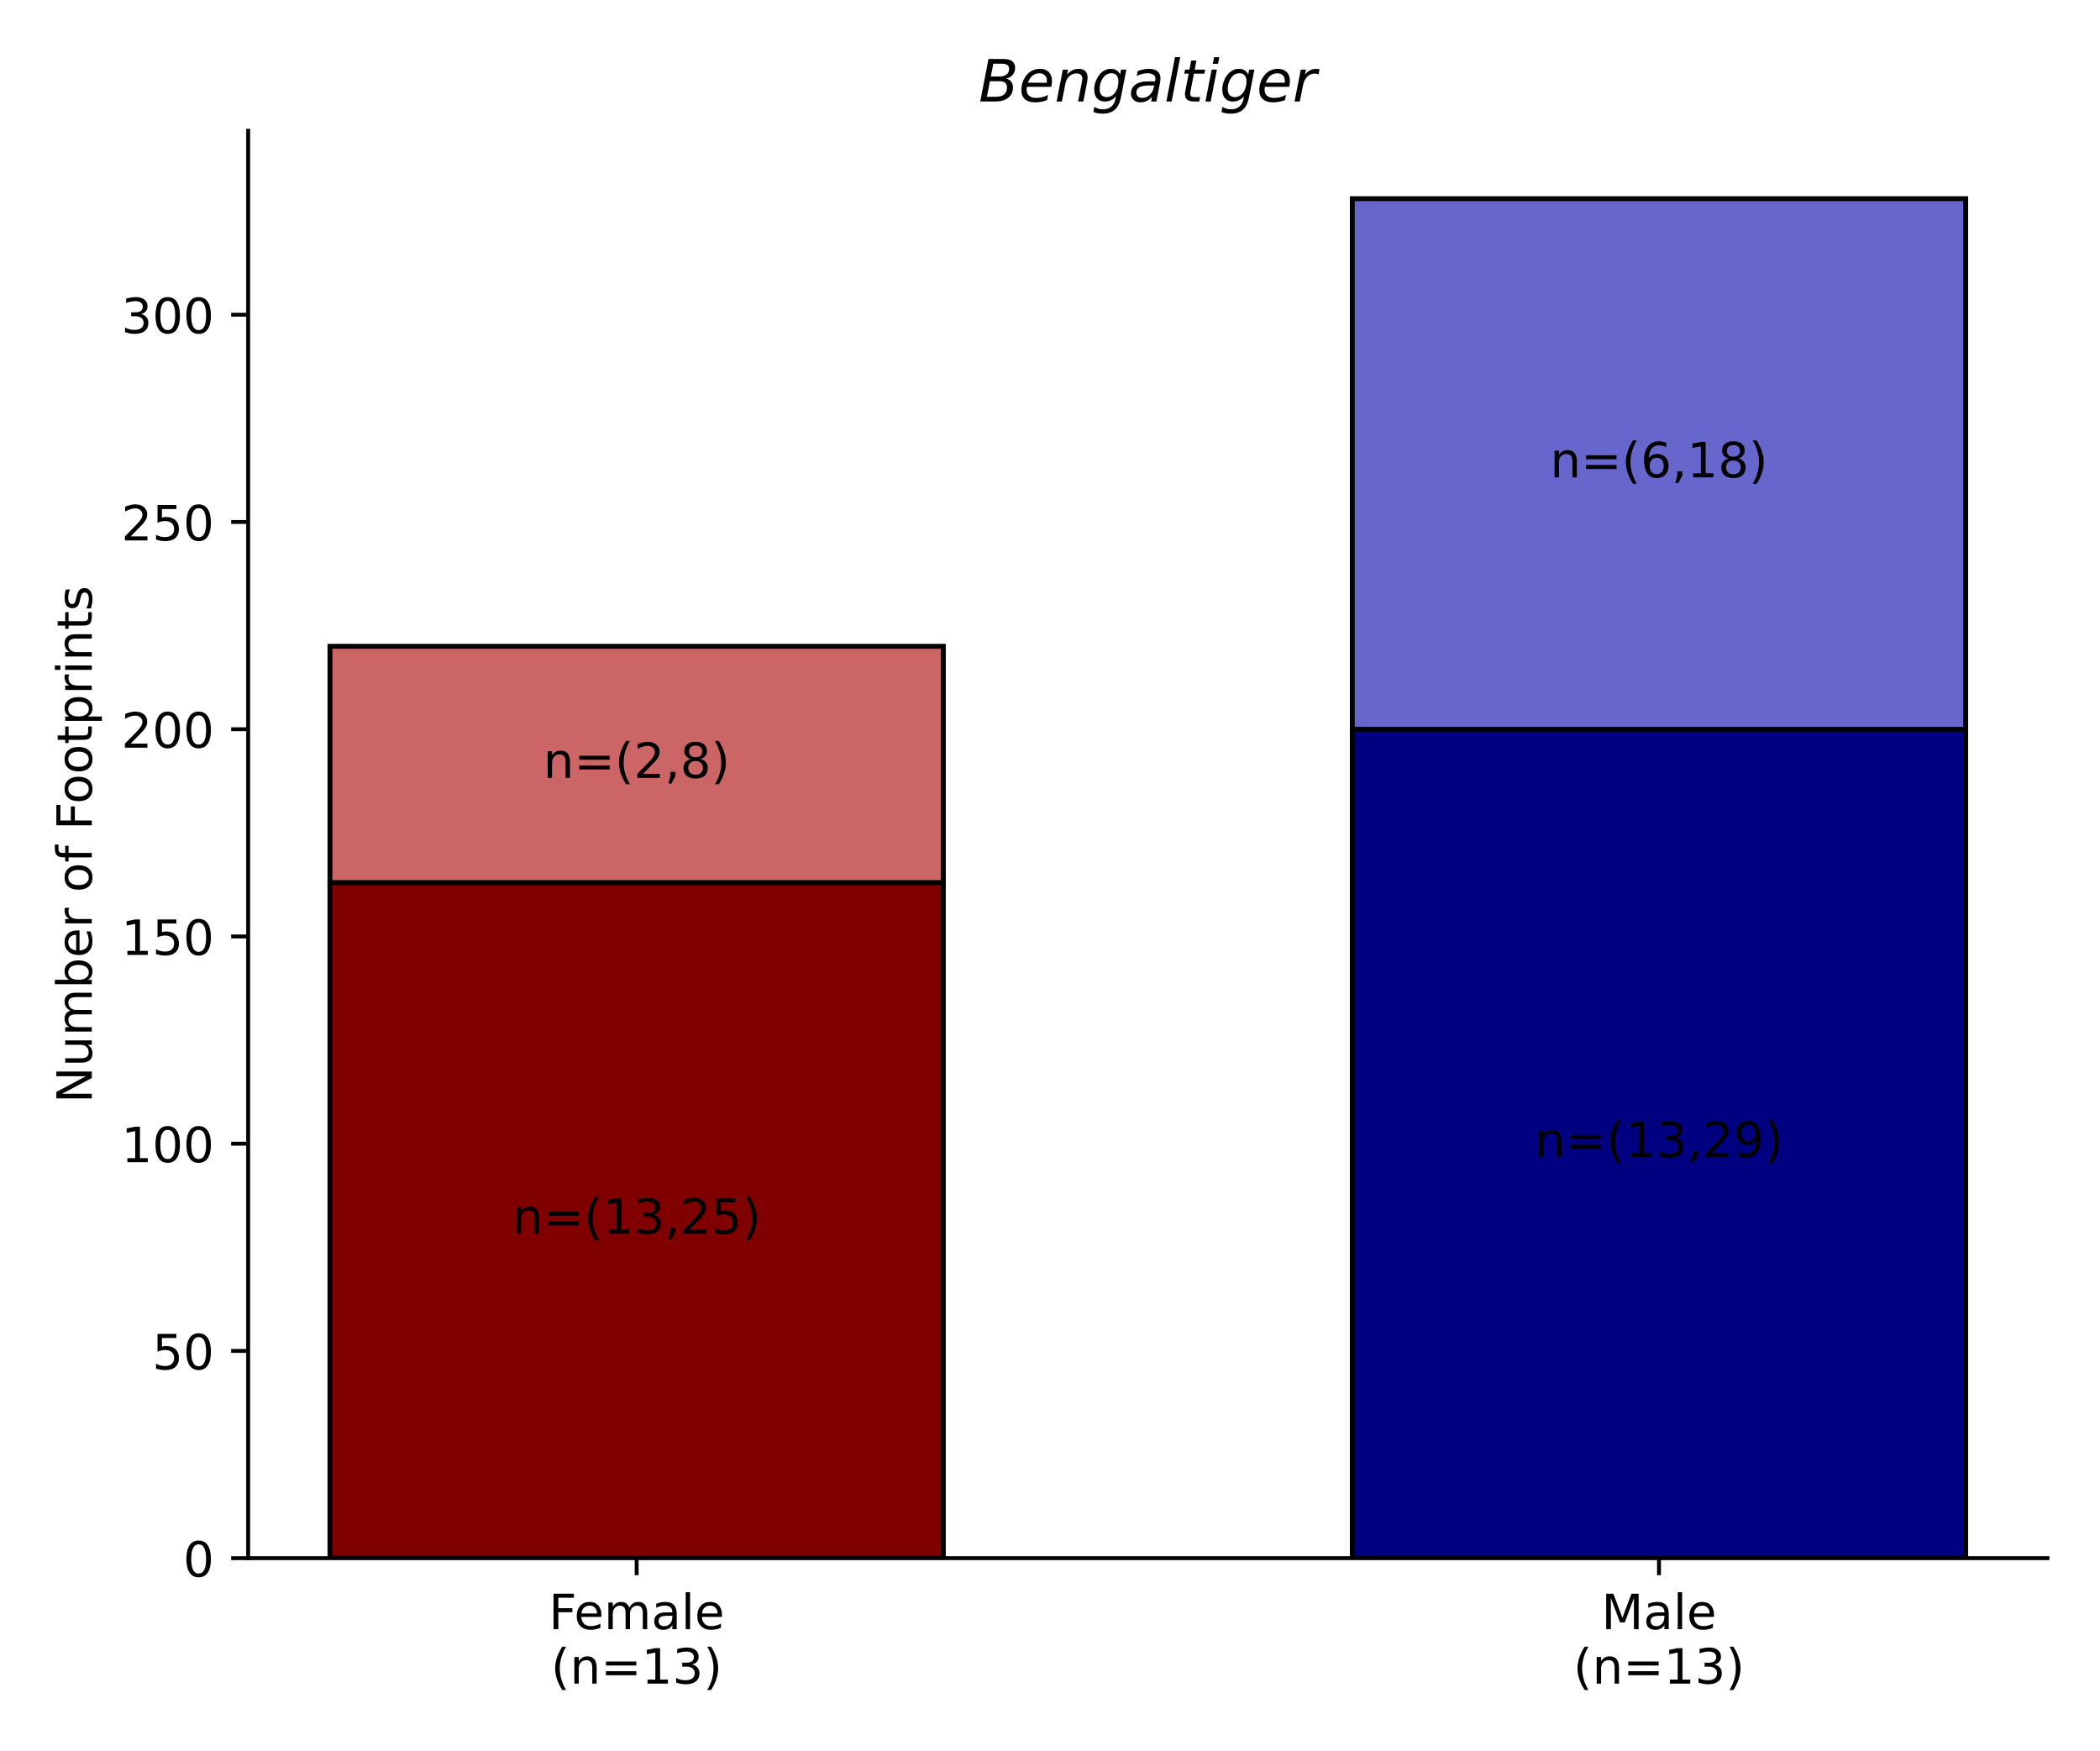
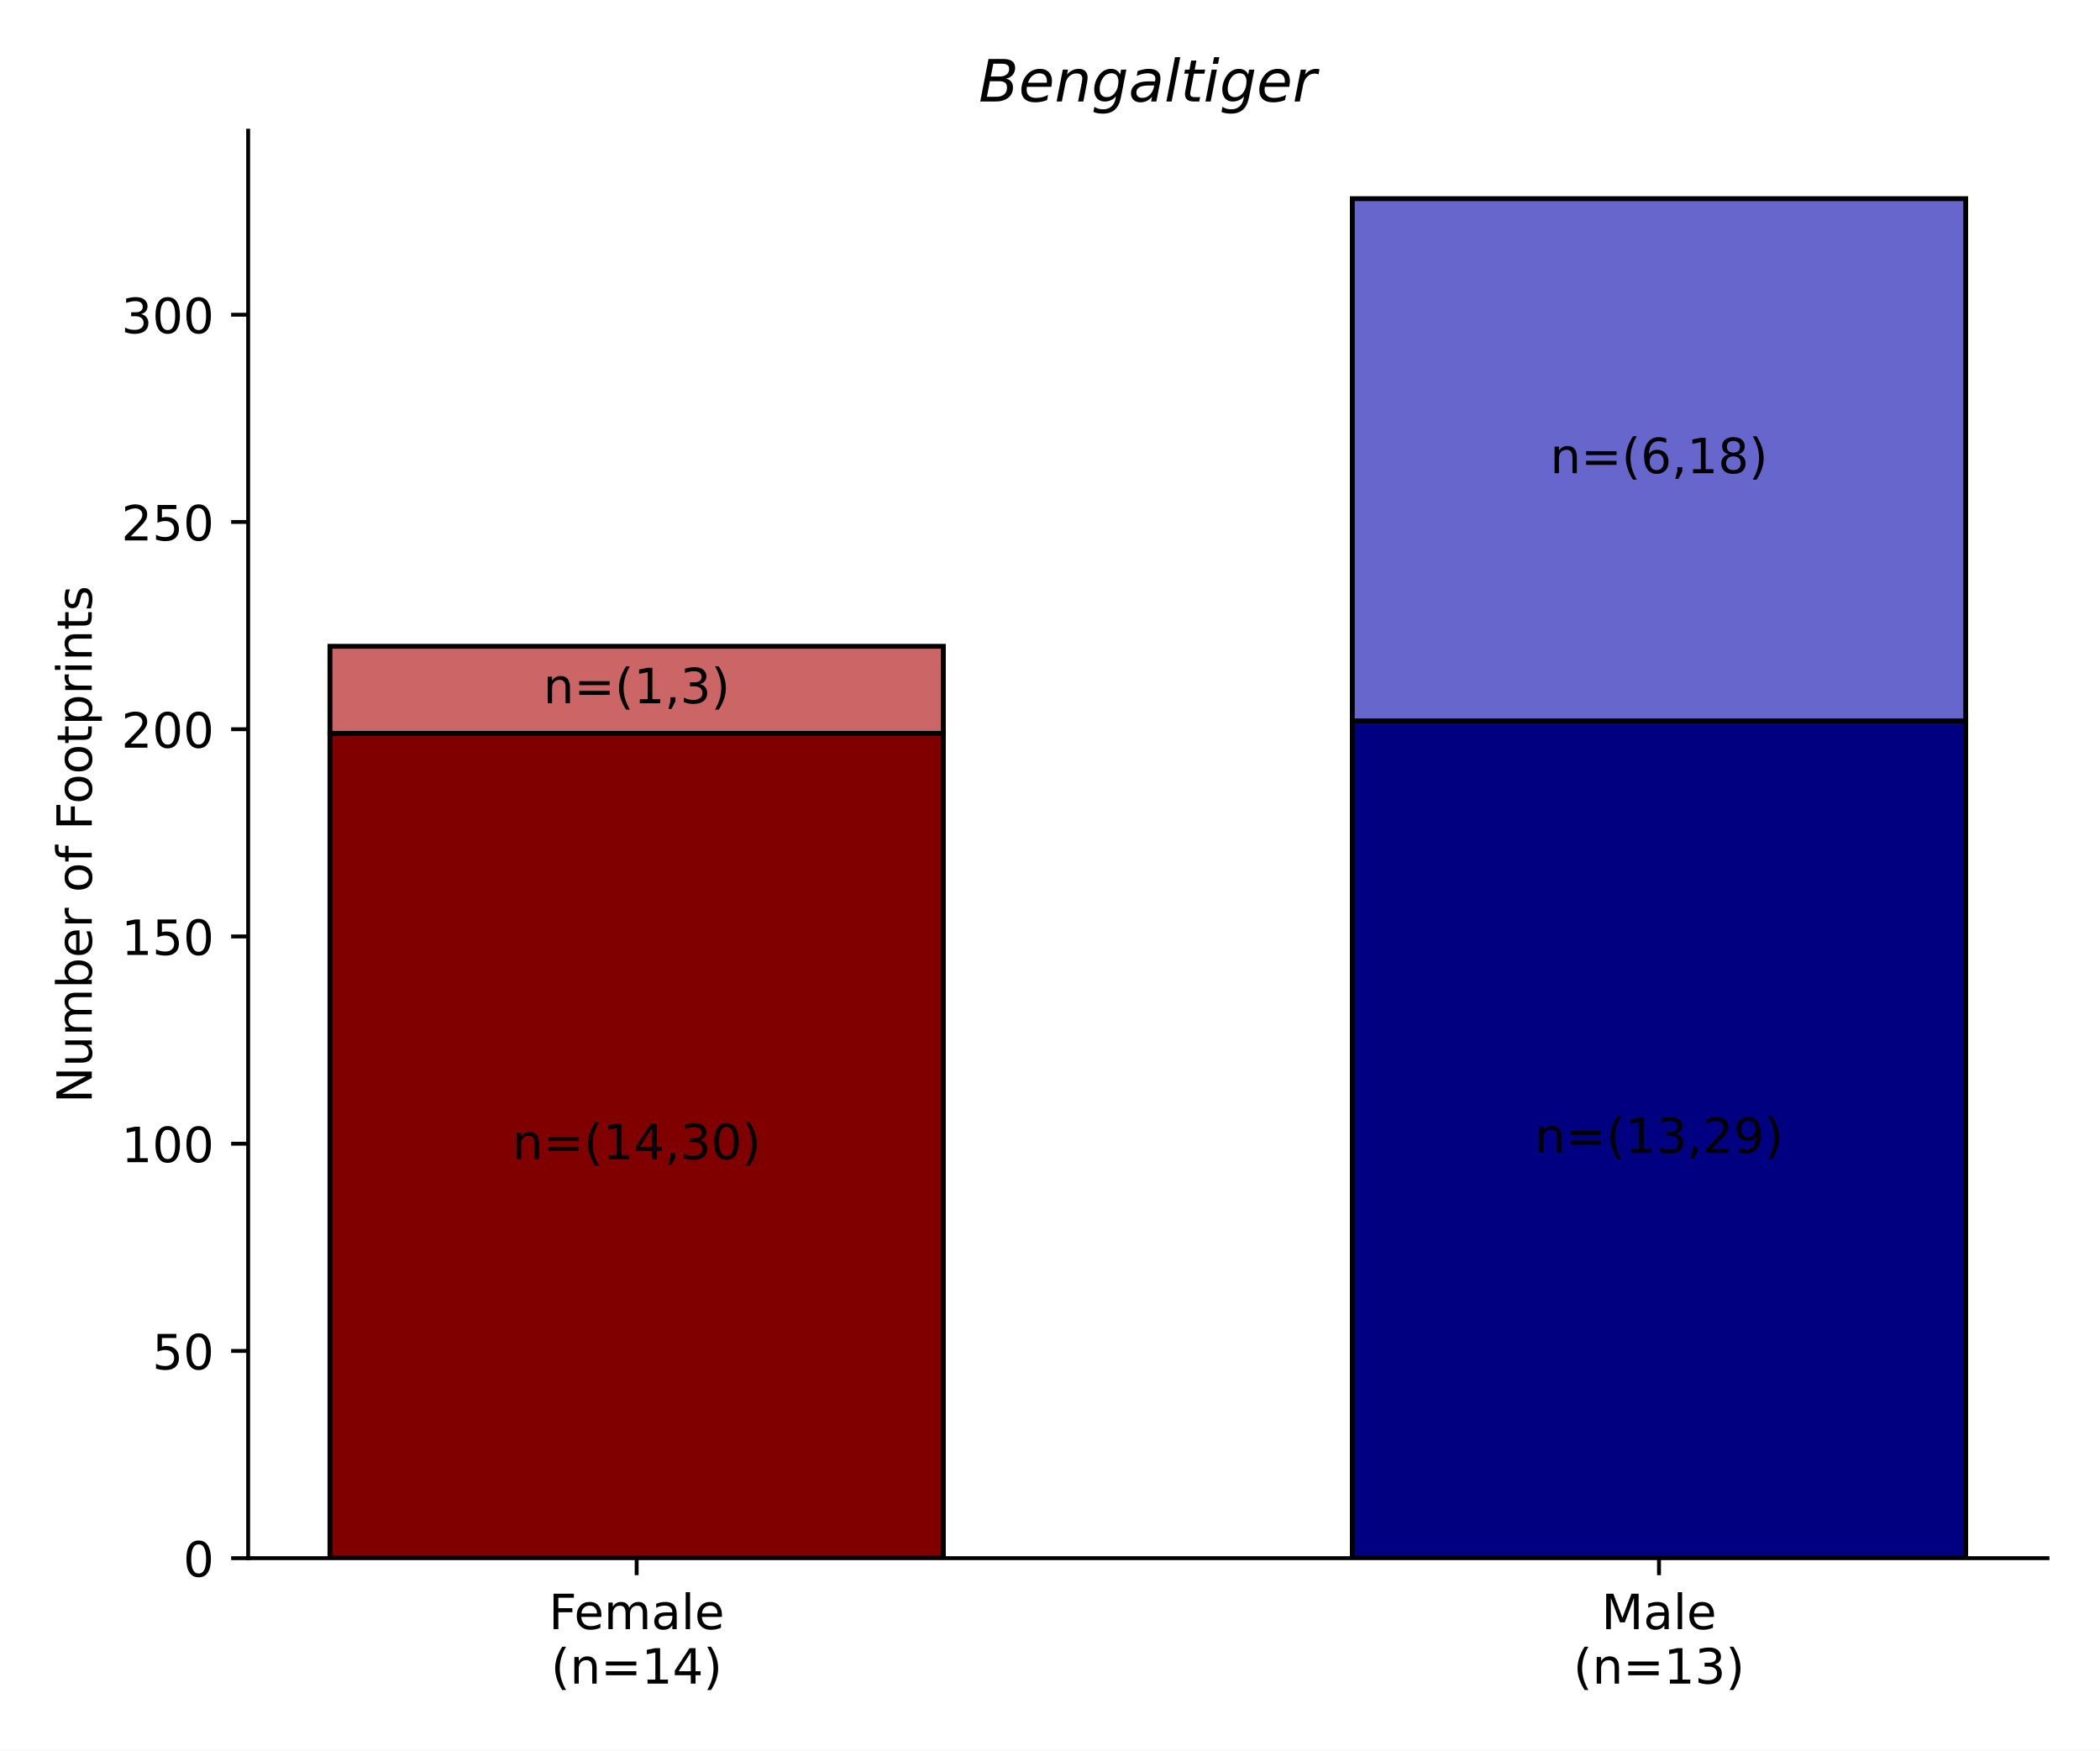
<svg xmlns="http://www.w3.org/2000/svg" xmlns:xlink="http://www.w3.org/1999/xlink" width="432pt" height="360pt" viewBox="0 0 432 360" version="1.1">
  <defs>
    <style type="text/css">*{stroke-linejoin: round; stroke-linecap: butt}</style>
  </defs>
  <g id="figure_1">
    <g id="patch_1">
      <path d="M 0 360  L 432 360  L 432 0  L 0 0  z " style="fill: #ffffff" />
    </g>
    <g id="axes_1">
      <g id="patch_2">
        <path d="M 51.05 320.456  L 421.2 320.456  L 421.2 26.88  L 51.05 26.88  z " style="fill: #ffffff" />
      </g>
      <g id="patch_3">
-         <path d="M 67.875 320.456  L 194.062 320.456  L 194.062 181.51  L 67.875 181.51  z " clip-path="url(#p2489314a95)" style="fill: #800000; stroke: #000000; stroke-linejoin: miter" />
+         <path d="M 67.875 320.456  L 194.062 320.456  L 194.062 150.823  L 67.875 150.823  z " clip-path="url(#p0cb3ce9531)" style="fill: #800000; stroke: #000000; stroke-linejoin: miter" />
      </g>
      <g id="patch_4">
-         <path d="M 278.188 320.456  L 404.375 320.456  L 404.375 149.971  L 278.188 149.971  z " clip-path="url(#p2489314a95)" style="fill: #000080; stroke: #000000; stroke-linejoin: miter" />
+         <path d="M 278.188 320.456  L 404.375 320.456  L 404.375 148.266  L 278.188 148.266  z " clip-path="url(#p0cb3ce9531)" style="fill: #000080; stroke: #000000; stroke-linejoin: miter" />
      </g>
      <g id="patch_5">
-         <path d="M 67.875 181.51  L 194.062 181.51  L 194.062 132.922  L 67.875 132.922  z " clip-path="url(#p2489314a95)" style="fill: #cc6666; stroke: #000000; stroke-linejoin: miter" />
+         <path d="M 67.875 150.823  L 194.062 150.823  L 194.062 132.922  L 67.875 132.922  z " clip-path="url(#p0cb3ce9531)" style="fill: #cc6666; stroke: #000000; stroke-linejoin: miter" />
      </g>
      <g id="patch_6">
-         <path d="M 278.188 149.971  L 404.375 149.971  L 404.375 40.86  L 278.188 40.86  z " clip-path="url(#p2489314a95)" style="fill: #6666cc; stroke: #000000; stroke-linejoin: miter" />
+         <path d="M 278.188 148.266  L 404.375 148.266  L 404.375 40.86  L 278.188 40.86  z " clip-path="url(#p0cb3ce9531)" style="fill: #6666cc; stroke: #000000; stroke-linejoin: miter" />
      </g>
      <g id="matplotlib.axis_1">
        <g id="xtick_1">
          <g id="line2d_1">
            <defs>
-               <path id="m67e8418f8d" d="M 0 0  L 0 3.5  " style="stroke: #000000; stroke-width: 0.8" />
+               <path id="m030f7f0ea7" d="M 0 0  L 0 3.5  " style="stroke: #000000; stroke-width: 0.8" />
            </defs>
            <g>
-               <use xlink:href="#m67e8418f8d" x="130.969" y="320.456" style="stroke: #000000; stroke-width: 0.8" />
+               <use xlink:href="#m030f7f0ea7" x="130.969" y="320.456" style="stroke: #000000; stroke-width: 0.8" />
            </g>
          </g>
          <g id="text_1">
            <g transform="translate(112.8914 335.0544) scale(0.1 -0.1)">
              <defs>
                <path id="DejaVuSans-46" d="M 628 4666  L 3309 4666  L 3309 4134  L 1259 4134  L 1259 2759  L 3109 2759  L 3109 2228  L 1259 2228  L 1259 0  L 628 0  L 628 4666  z " transform="scale(0.015625)" />
                <path id="DejaVuSans-65" d="M 3597 1894  L 3597 1613  L 953 1613  Q 991 1019 1311 708  Q 1631 397 2203 397  Q 2534 397 2845 478  Q 3156 559 3463 722  L 3463 178  Q 3153 47 2828 -22  Q 2503 -91 2169 -91  Q 1331 -91 842 396  Q 353 884 353 1716  Q 353 2575 817 3079  Q 1281 3584 2069 3584  Q 2775 3584 3186 3129  Q 3597 2675 3597 1894  z M 3022 2063  Q 3016 2534 2758 2815  Q 2500 3097 2075 3097  Q 1594 3097 1305 2825  Q 1016 2553 972 2059  L 3022 2063  z " transform="scale(0.015625)" />
                <path id="DejaVuSans-6d" d="M 3328 2828  Q 3544 3216 3844 3400  Q 4144 3584 4550 3584  Q 5097 3584 5394 3201  Q 5691 2819 5691 2113  L 5691 0  L 5113 0  L 5113 2094  Q 5113 2597 4934 2840  Q 4756 3084 4391 3084  Q 3944 3084 3684 2787  Q 3425 2491 3425 1978  L 3425 0  L 2847 0  L 2847 2094  Q 2847 2600 2669 2842  Q 2491 3084 2119 3084  Q 1678 3084 1418 2786  Q 1159 2488 1159 1978  L 1159 0  L 581 0  L 581 3500  L 1159 3500  L 1159 2956  Q 1356 3278 1631 3431  Q 1906 3584 2284 3584  Q 2666 3584 2933 3390  Q 3200 3197 3328 2828  z " transform="scale(0.015625)" />
                <path id="DejaVuSans-61" d="M 2194 1759  Q 1497 1759 1228 1600  Q 959 1441 959 1056  Q 959 750 1161 570  Q 1363 391 1709 391  Q 2188 391 2477 730  Q 2766 1069 2766 1631  L 2766 1759  L 2194 1759  z M 3341 1997  L 3341 0  L 2766 0  L 2766 531  Q 2569 213 2275 61  Q 1981 -91 1556 -91  Q 1019 -91 701 211  Q 384 513 384 1019  Q 384 1609 779 1909  Q 1175 2209 1959 2209  L 2766 2209  L 2766 2266  Q 2766 2663 2505 2880  Q 2244 3097 1772 3097  Q 1472 3097 1187 3025  Q 903 2953 641 2809  L 641 3341  Q 956 3463 1253 3523  Q 1550 3584 1831 3584  Q 2591 3584 2966 3190  Q 3341 2797 3341 1997  z " transform="scale(0.015625)" />
                <path id="DejaVuSans-6c" d="M 603 4863  L 1178 4863  L 1178 0  L 603 0  L 603 4863  z " transform="scale(0.015625)" />
              </defs>
              <use xlink:href="#DejaVuSans-46" />
              <use xlink:href="#DejaVuSans-65" transform="translate(52.01953 0)" />
              <use xlink:href="#DejaVuSans-6d" transform="translate(113.543 0)" />
              <use xlink:href="#DejaVuSans-61" transform="translate(210.9551 0)" />
              <use xlink:href="#DejaVuSans-6c" transform="translate(272.2344 0)" />
              <use xlink:href="#DejaVuSans-65" transform="translate(300.0176 0)" />
            </g>
            <g transform="translate(113.3461 346.2523) scale(0.1 -0.1)">
              <defs>
                <path id="DejaVuSans-28" d="M 1984 4856  Q 1566 4138 1362 3434  Q 1159 2731 1159 2009  Q 1159 1288 1364 580  Q 1569 -128 1984 -844  L 1484 -844  Q 1016 -109 783 600  Q 550 1309 550 2009  Q 550 2706 781 3412  Q 1013 4119 1484 4856  L 1984 4856  z " transform="scale(0.015625)" />
                <path id="DejaVuSans-6e" d="M 3513 2113  L 3513 0  L 2938 0  L 2938 2094  Q 2938 2591 2744 2837  Q 2550 3084 2163 3084  Q 1697 3084 1428 2787  Q 1159 2491 1159 1978  L 1159 0  L 581 0  L 581 3500  L 1159 3500  L 1159 2956  Q 1366 3272 1645 3428  Q 1925 3584 2291 3584  Q 2894 3584 3203 3211  Q 3513 2838 3513 2113  z " transform="scale(0.015625)" />
                <path id="DejaVuSans-3d" d="M 678 2906  L 4684 2906  L 4684 2381  L 678 2381  L 678 2906  z M 678 1631  L 4684 1631  L 4684 1100  L 678 1100  L 678 1631  z " transform="scale(0.015625)" />
                <path id="DejaVuSans-31" d="M 794 531  L 1825 531  L 1825 4091  L 703 3866  L 703 4441  L 1819 4666  L 2450 4666  L 2450 531  L 3481 531  L 3481 0  L 794 0  L 794 531  z " transform="scale(0.015625)" />
+                 <path id="DejaVuSans-34" d="M 2419 4116  L 825 1625  L 2419 1625  L 2419 4116  z M 2253 4666  L 3047 4666  L 3047 1625  L 3713 1625  L 3713 1100  L 3047 1100  L 3047 0  L 2419 0  L 2419 1100  L 313 1100  L 313 1709  L 2253 4666  z " transform="scale(0.015625)" />
+                 <path id="DejaVuSans-29" d="M 513 4856  L 1013 4856  Q 1481 4119 1714 3412  Q 1947 2706 1947 2009  Q 1947 1309 1714 600  Q 1481 -109 1013 -844  L 513 -844  Q 928 -128 1133 580  Q 1338 1288 1338 2009  Q 1338 2731 1133 3434  Q 928 4138 513 4856  z " transform="scale(0.015625)" />
+               </defs>
+               <use xlink:href="#DejaVuSans-28" />
+               <use xlink:href="#DejaVuSans-6e" transform="translate(39.01367 0)" />
+               <use xlink:href="#DejaVuSans-3d" transform="translate(102.3926 0)" />
+               <use xlink:href="#DejaVuSans-31" transform="translate(186.1816 0)" />
+               <use xlink:href="#DejaVuSans-34" transform="translate(249.8047 0)" />
+               <use xlink:href="#DejaVuSans-29" transform="translate(313.4277 0)" />
+             </g>
+           </g>
+         </g>
+         <g id="xtick_2">
+           <g id="line2d_2">
+             <g>
+               <use xlink:href="#m030f7f0ea7" x="341.281" y="320.456" style="stroke: #000000; stroke-width: 0.8" />
+             </g>
+           </g>
+           <g id="text_2">
+             <g transform="translate(329.4375 335.0544) scale(0.1 -0.1)">
+               <defs>
+                 <path id="DejaVuSans-4d" d="M 628 4666  L 1569 4666  L 2759 1491  L 3956 4666  L 4897 4666  L 4897 0  L 4281 0  L 4281 4097  L 3078 897  L 2444 897  L 1241 4097  L 1241 0  L 628 0  L 628 4666  z " transform="scale(0.015625)" />
+               </defs>
+               <use xlink:href="#DejaVuSans-4d" />
+               <use xlink:href="#DejaVuSans-61" transform="translate(86.2793 0)" />
+               <use xlink:href="#DejaVuSans-6c" transform="translate(147.5586 0)" />
+               <use xlink:href="#DejaVuSans-65" transform="translate(175.3418 0)" />
+             </g>
+             <g transform="translate(323.6586 346.2523) scale(0.1 -0.1)">
+               <defs>
                <path id="DejaVuSans-33" d="M 2597 2516  Q 3050 2419 3304 2112  Q 3559 1806 3559 1356  Q 3559 666 3084 287  Q 2609 -91 1734 -91  Q 1441 -91 1130 -33  Q 819 25 488 141  L 488 750  Q 750 597 1062 519  Q 1375 441 1716 441  Q 2309 441 2620 675  Q 2931 909 2931 1356  Q 2931 1769 2642 2001  Q 2353 2234 1838 2234  L 1294 2234  L 1294 2753  L 1863 2753  Q 2328 2753 2575 2939  Q 2822 3125 2822 3475  Q 2822 3834 2567 4026  Q 2313 4219 1838 4219  Q 1578 4219 1281 4162  Q 984 4106 628 3988  L 628 4550  Q 988 4650 1302 4700  Q 1616 4750 1894 4750  Q 2613 4750 3031 4423  Q 3450 4097 3450 3541  Q 3450 3153 3228 2886  Q 3006 2619 2597 2516  z " transform="scale(0.015625)" />
-                 <path id="DejaVuSans-29" d="M 513 4856  L 1013 4856  Q 1481 4119 1714 3412  Q 1947 2706 1947 2009  Q 1947 1309 1714 600  Q 1481 -109 1013 -844  L 513 -844  Q 928 -128 1133 580  Q 1338 1288 1338 2009  Q 1338 2731 1133 3434  Q 928 4138 513 4856  z " transform="scale(0.015625)" />
              </defs>
              <use xlink:href="#DejaVuSans-28" />
              <use xlink:href="#DejaVuSans-6e" transform="translate(39.01367 0)" />
              <use xlink:href="#DejaVuSans-3d" transform="translate(102.3926 0)" />
              <use xlink:href="#DejaVuSans-31" transform="translate(186.1816 0)" />
              <use xlink:href="#DejaVuSans-33" transform="translate(249.8047 0)" />
              <use xlink:href="#DejaVuSans-29" transform="translate(313.4277 0)" />
            </g>
          </g>
        </g>
-         <g id="xtick_2">
-           <g id="line2d_2">
-             <g>
-               <use xlink:href="#m67e8418f8d" x="341.281" y="320.456" style="stroke: #000000; stroke-width: 0.8" />
-             </g>
-           </g>
-           <g id="text_2">
-             <g transform="translate(329.4375 335.0544) scale(0.1 -0.1)">
-               <defs>
-                 <path id="DejaVuSans-4d" d="M 628 4666  L 1569 4666  L 2759 1491  L 3956 4666  L 4897 4666  L 4897 0  L 4281 0  L 4281 4097  L 3078 897  L 2444 897  L 1241 4097  L 1241 0  L 628 0  L 628 4666  z " transform="scale(0.015625)" />
-               </defs>
-               <use xlink:href="#DejaVuSans-4d" />
-               <use xlink:href="#DejaVuSans-61" transform="translate(86.2793 0)" />
-               <use xlink:href="#DejaVuSans-6c" transform="translate(147.5586 0)" />
-               <use xlink:href="#DejaVuSans-65" transform="translate(175.3418 0)" />
-             </g>
-             <g transform="translate(323.6586 346.2523) scale(0.1 -0.1)">
-               <use xlink:href="#DejaVuSans-28" />
-               <use xlink:href="#DejaVuSans-6e" transform="translate(39.01367 0)" />
-               <use xlink:href="#DejaVuSans-3d" transform="translate(102.3926 0)" />
-               <use xlink:href="#DejaVuSans-31" transform="translate(186.1816 0)" />
-               <use xlink:href="#DejaVuSans-33" transform="translate(249.8047 0)" />
-               <use xlink:href="#DejaVuSans-29" transform="translate(313.4277 0)" />
-             </g>
-           </g>
-         </g>
      </g>
      <g id="matplotlib.axis_2">
        <g id="ytick_1">
          <g id="line2d_3">
            <defs>
-               <path id="mebb173c4ac" d="M 0 0  L -3.5 0  " style="stroke: #000000; stroke-width: 0.8" />
+               <path id="m5c6270e66f" d="M 0 0  L -3.5 0  " style="stroke: #000000; stroke-width: 0.8" />
            </defs>
            <g>
-               <use xlink:href="#mebb173c4ac" x="51.05" y="320.456" style="stroke: #000000; stroke-width: 0.8" />
+               <use xlink:href="#m5c6270e66f" x="51.05" y="320.456" style="stroke: #000000; stroke-width: 0.8" />
            </g>
          </g>
          <g id="text_3">
            <g transform="translate(37.6875 324.2552) scale(0.1 -0.1)">
              <defs>
                <path id="DejaVuSans-30" d="M 2034 4250  Q 1547 4250 1301 3770  Q 1056 3291 1056 2328  Q 1056 1369 1301 889  Q 1547 409 2034 409  Q 2525 409 2770 889  Q 3016 1369 3016 2328  Q 3016 3291 2770 3770  Q 2525 4250 2034 4250  z M 2034 4750  Q 2819 4750 3233 4129  Q 3647 3509 3647 2328  Q 3647 1150 3233 529  Q 2819 -91 2034 -91  Q 1250 -91 836 529  Q 422 1150 422 2328  Q 422 3509 836 4129  Q 1250 4750 2034 4750  z " transform="scale(0.015625)" />
              </defs>
              <use xlink:href="#DejaVuSans-30" />
            </g>
          </g>
        </g>
        <g id="ytick_2">
          <g id="line2d_4">
            <g>
-               <use xlink:href="#mebb173c4ac" x="51.05" y="277.835" style="stroke: #000000; stroke-width: 0.8" />
+               <use xlink:href="#m5c6270e66f" x="51.05" y="277.835" style="stroke: #000000; stroke-width: 0.8" />
            </g>
          </g>
          <g id="text_4">
            <g transform="translate(31.325 281.6338) scale(0.1 -0.1)">
              <defs>
                <path id="DejaVuSans-35" d="M 691 4666  L 3169 4666  L 3169 4134  L 1269 4134  L 1269 2991  Q 1406 3038 1543 3061  Q 1681 3084 1819 3084  Q 2600 3084 3056 2656  Q 3513 2228 3513 1497  Q 3513 744 3044 326  Q 2575 -91 1722 -91  Q 1428 -91 1123 -41  Q 819 9 494 109  L 494 744  Q 775 591 1075 516  Q 1375 441 1709 441  Q 2250 441 2565 725  Q 2881 1009 2881 1497  Q 2881 1984 2565 2268  Q 2250 2553 1709 2553  Q 1456 2553 1204 2497  Q 953 2441 691 2322  L 691 4666  z " transform="scale(0.015625)" />
              </defs>
              <use xlink:href="#DejaVuSans-35" />
              <use xlink:href="#DejaVuSans-30" transform="translate(63.62305 0)" />
            </g>
          </g>
        </g>
        <g id="ytick_3">
          <g id="line2d_5">
            <g>
-               <use xlink:href="#mebb173c4ac" x="51.05" y="235.213" style="stroke: #000000; stroke-width: 0.8" />
+               <use xlink:href="#m5c6270e66f" x="51.05" y="235.213" style="stroke: #000000; stroke-width: 0.8" />
            </g>
          </g>
          <g id="text_5">
            <g transform="translate(24.9625 239.0125) scale(0.1 -0.1)">
              <use xlink:href="#DejaVuSans-31" />
              <use xlink:href="#DejaVuSans-30" transform="translate(63.62305 0)" />
              <use xlink:href="#DejaVuSans-30" transform="translate(127.2461 0)" />
            </g>
          </g>
        </g>
        <g id="ytick_4">
          <g id="line2d_6">
            <g>
-               <use xlink:href="#mebb173c4ac" x="51.05" y="192.592" style="stroke: #000000; stroke-width: 0.8" />
+               <use xlink:href="#m5c6270e66f" x="51.05" y="192.592" style="stroke: #000000; stroke-width: 0.8" />
            </g>
          </g>
          <g id="text_6">
            <g transform="translate(24.9625 196.3911) scale(0.1 -0.1)">
              <use xlink:href="#DejaVuSans-31" />
              <use xlink:href="#DejaVuSans-35" transform="translate(63.62305 0)" />
              <use xlink:href="#DejaVuSans-30" transform="translate(127.2461 0)" />
            </g>
          </g>
        </g>
        <g id="ytick_5">
          <g id="line2d_7">
            <g>
-               <use xlink:href="#mebb173c4ac" x="51.05" y="149.971" style="stroke: #000000; stroke-width: 0.8" />
+               <use xlink:href="#m5c6270e66f" x="51.05" y="149.971" style="stroke: #000000; stroke-width: 0.8" />
            </g>
          </g>
          <g id="text_7">
            <g transform="translate(24.9625 153.7697) scale(0.1 -0.1)">
              <defs>
                <path id="DejaVuSans-32" d="M 1228 531  L 3431 531  L 3431 0  L 469 0  L 469 531  Q 828 903 1448 1529  Q 2069 2156 2228 2338  Q 2531 2678 2651 2914  Q 2772 3150 2772 3378  Q 2772 3750 2511 3984  Q 2250 4219 1831 4219  Q 1534 4219 1204 4116  Q 875 4013 500 3803  L 500 4441  Q 881 4594 1212 4672  Q 1544 4750 1819 4750  Q 2544 4750 2975 4387  Q 3406 4025 3406 3419  Q 3406 3131 3298 2873  Q 3191 2616 2906 2266  Q 2828 2175 2409 1742  Q 1991 1309 1228 531  z " transform="scale(0.015625)" />
              </defs>
              <use xlink:href="#DejaVuSans-32" />
              <use xlink:href="#DejaVuSans-30" transform="translate(63.62305 0)" />
              <use xlink:href="#DejaVuSans-30" transform="translate(127.2461 0)" />
            </g>
          </g>
        </g>
        <g id="ytick_6">
          <g id="line2d_8">
            <g>
-               <use xlink:href="#mebb173c4ac" x="51.05" y="107.349" style="stroke: #000000; stroke-width: 0.8" />
+               <use xlink:href="#m5c6270e66f" x="51.05" y="107.349" style="stroke: #000000; stroke-width: 0.8" />
            </g>
          </g>
          <g id="text_8">
            <g transform="translate(24.9625 111.1484) scale(0.1 -0.1)">
              <use xlink:href="#DejaVuSans-32" />
              <use xlink:href="#DejaVuSans-35" transform="translate(63.62305 0)" />
              <use xlink:href="#DejaVuSans-30" transform="translate(127.2461 0)" />
            </g>
          </g>
        </g>
        <g id="ytick_7">
          <g id="line2d_9">
            <g>
-               <use xlink:href="#mebb173c4ac" x="51.05" y="64.728" style="stroke: #000000; stroke-width: 0.8" />
+               <use xlink:href="#m5c6270e66f" x="51.05" y="64.728" style="stroke: #000000; stroke-width: 0.8" />
            </g>
          </g>
          <g id="text_9">
            <g transform="translate(24.9625 68.527) scale(0.1 -0.1)">
              <use xlink:href="#DejaVuSans-33" />
              <use xlink:href="#DejaVuSans-30" transform="translate(63.62305 0)" />
              <use xlink:href="#DejaVuSans-30" transform="translate(127.2461 0)" />
            </g>
          </g>
        </g>
        <g id="text_10">
          <g transform="translate(18.88281 226.8774) rotate(-90) scale(0.1 -0.1)">
            <defs>
              <path id="DejaVuSans-4e" d="M 628 4666  L 1478 4666  L 3547 763  L 3547 4666  L 4159 4666  L 4159 0  L 3309 0  L 1241 3903  L 1241 0  L 628 0  L 628 4666  z " transform="scale(0.015625)" />
              <path id="DejaVuSans-75" d="M 544 1381  L 544 3500  L 1119 3500  L 1119 1403  Q 1119 906 1312 657  Q 1506 409 1894 409  Q 2359 409 2629 706  Q 2900 1003 2900 1516  L 2900 3500  L 3475 3500  L 3475 0  L 2900 0  L 2900 538  Q 2691 219 2414 64  Q 2138 -91 1772 -91  Q 1169 -91 856 284  Q 544 659 544 1381  z M 1991 3584  L 1991 3584  z " transform="scale(0.015625)" />
              <path id="DejaVuSans-62" d="M 3116 1747  Q 3116 2381 2855 2742  Q 2594 3103 2138 3103  Q 1681 3103 1420 2742  Q 1159 2381 1159 1747  Q 1159 1113 1420 752  Q 1681 391 2138 391  Q 2594 391 2855 752  Q 3116 1113 3116 1747  z M 1159 2969  Q 1341 3281 1617 3432  Q 1894 3584 2278 3584  Q 2916 3584 3314 3078  Q 3713 2572 3713 1747  Q 3713 922 3314 415  Q 2916 -91 2278 -91  Q 1894 -91 1617 61  Q 1341 213 1159 525  L 1159 0  L 581 0  L 581 4863  L 1159 4863  L 1159 2969  z " transform="scale(0.015625)" />
              <path id="DejaVuSans-72" d="M 2631 2963  Q 2534 3019 2420 3045  Q 2306 3072 2169 3072  Q 1681 3072 1420 2755  Q 1159 2438 1159 1844  L 1159 0  L 581 0  L 581 3500  L 1159 3500  L 1159 2956  Q 1341 3275 1631 3429  Q 1922 3584 2338 3584  Q 2397 3584 2469 3576  Q 2541 3569 2628 3553  L 2631 2963  z " transform="scale(0.015625)" />
              <path id="DejaVuSans-20" transform="scale(0.015625)" />
              <path id="DejaVuSans-6f" d="M 1959 3097  Q 1497 3097 1228 2736  Q 959 2375 959 1747  Q 959 1119 1226 758  Q 1494 397 1959 397  Q 2419 397 2687 759  Q 2956 1122 2956 1747  Q 2956 2369 2687 2733  Q 2419 3097 1959 3097  z M 1959 3584  Q 2709 3584 3137 3096  Q 3566 2609 3566 1747  Q 3566 888 3137 398  Q 2709 -91 1959 -91  Q 1206 -91 779 398  Q 353 888 353 1747  Q 353 2609 779 3096  Q 1206 3584 1959 3584  z " transform="scale(0.015625)" />
              <path id="DejaVuSans-66" d="M 2375 4863  L 2375 4384  L 1825 4384  Q 1516 4384 1395 4259  Q 1275 4134 1275 3809  L 1275 3500  L 2222 3500  L 2222 3053  L 1275 3053  L 1275 0  L 697 0  L 697 3053  L 147 3053  L 147 3500  L 697 3500  L 697 3744  Q 697 4328 969 4595  Q 1241 4863 1831 4863  L 2375 4863  z " transform="scale(0.015625)" />
              <path id="DejaVuSans-74" d="M 1172 4494  L 1172 3500  L 2356 3500  L 2356 3053  L 1172 3053  L 1172 1153  Q 1172 725 1289 603  Q 1406 481 1766 481  L 2356 481  L 2356 0  L 1766 0  Q 1100 0 847 248  Q 594 497 594 1153  L 594 3053  L 172 3053  L 172 3500  L 594 3500  L 594 4494  L 1172 4494  z " transform="scale(0.015625)" />
              <path id="DejaVuSans-70" d="M 1159 525  L 1159 -1331  L 581 -1331  L 581 3500  L 1159 3500  L 1159 2969  Q 1341 3281 1617 3432  Q 1894 3584 2278 3584  Q 2916 3584 3314 3078  Q 3713 2572 3713 1747  Q 3713 922 3314 415  Q 2916 -91 2278 -91  Q 1894 -91 1617 61  Q 1341 213 1159 525  z M 3116 1747  Q 3116 2381 2855 2742  Q 2594 3103 2138 3103  Q 1681 3103 1420 2742  Q 1159 2381 1159 1747  Q 1159 1113 1420 752  Q 1681 391 2138 391  Q 2594 391 2855 752  Q 3116 1113 3116 1747  z " transform="scale(0.015625)" />
              <path id="DejaVuSans-69" d="M 603 3500  L 1178 3500  L 1178 0  L 603 0  L 603 3500  z M 603 4863  L 1178 4863  L 1178 4134  L 603 4134  L 603 4863  z " transform="scale(0.015625)" />
              <path id="DejaVuSans-73" d="M 2834 3397  L 2834 2853  Q 2591 2978 2328 3040  Q 2066 3103 1784 3103  Q 1356 3103 1142 2972  Q 928 2841 928 2578  Q 928 2378 1081 2264  Q 1234 2150 1697 2047  L 1894 2003  Q 2506 1872 2764 1633  Q 3022 1394 3022 966  Q 3022 478 2636 193  Q 2250 -91 1575 -91  Q 1294 -91 989 -36  Q 684 19 347 128  L 347 722  Q 666 556 975 473  Q 1284 391 1588 391  Q 1994 391 2212 530  Q 2431 669 2431 922  Q 2431 1156 2273 1281  Q 2116 1406 1581 1522  L 1381 1569  Q 847 1681 609 1914  Q 372 2147 372 2553  Q 372 3047 722 3315  Q 1072 3584 1716 3584  Q 2034 3584 2315 3537  Q 2597 3491 2834 3397  z " transform="scale(0.015625)" />
            </defs>
            <use xlink:href="#DejaVuSans-4e" />
            <use xlink:href="#DejaVuSans-75" transform="translate(74.80469 0)" />
            <use xlink:href="#DejaVuSans-6d" transform="translate(138.1836 0)" />
            <use xlink:href="#DejaVuSans-62" transform="translate(235.5957 0)" />
            <use xlink:href="#DejaVuSans-65" transform="translate(299.0723 0)" />
            <use xlink:href="#DejaVuSans-72" transform="translate(360.5957 0)" />
            <use xlink:href="#DejaVuSans-20" transform="translate(401.709 0)" />
            <use xlink:href="#DejaVuSans-6f" transform="translate(433.4961 0)" />
            <use xlink:href="#DejaVuSans-66" transform="translate(494.6777 0)" />
            <use xlink:href="#DejaVuSans-20" transform="translate(529.8828 0)" />
            <use xlink:href="#DejaVuSans-46" transform="translate(561.6699 0)" />
            <use xlink:href="#DejaVuSans-6f" transform="translate(615.5645 0)" />
            <use xlink:href="#DejaVuSans-6f" transform="translate(676.7461 0)" />
            <use xlink:href="#DejaVuSans-74" transform="translate(737.9277 0)" />
            <use xlink:href="#DejaVuSans-70" transform="translate(777.1367 0)" />
            <use xlink:href="#DejaVuSans-72" transform="translate(840.6133 0)" />
            <use xlink:href="#DejaVuSans-69" transform="translate(881.7266 0)" />
            <use xlink:href="#DejaVuSans-6e" transform="translate(909.5098 0)" />
            <use xlink:href="#DejaVuSans-74" transform="translate(972.8887 0)" />
            <use xlink:href="#DejaVuSans-73" transform="translate(1012.098 0)" />
          </g>
        </g>
      </g>
      <g id="patch_7">
        <path d="M 51.05 320.456  L 51.05 26.88  " style="fill: none; stroke: #000000; stroke-width: 0.8; stroke-linejoin: miter; stroke-linecap: square" />
      </g>
      <g id="patch_8">
        <path d="M 51.05 320.456  L 421.2 320.456  " style="fill: none; stroke: #000000; stroke-width: 0.8; stroke-linejoin: miter; stroke-linecap: square" />
      </g>
      <g id="text_11">
-         <g transform="translate(105.3945 253.7425) scale(0.1 -0.1)">
+         <g transform="translate(105.3945 238.3988) scale(0.1 -0.1)">
          <defs>
            <path id="DejaVuSans-2c" d="M 750 794  L 1409 794  L 1409 256  L 897 -744  L 494 -744  L 750 256  L 750 794  z " transform="scale(0.015625)" />
          </defs>
          <use xlink:href="#DejaVuSans-6e" />
          <use xlink:href="#DejaVuSans-3d" transform="translate(63.37891 0)" />
          <use xlink:href="#DejaVuSans-28" transform="translate(147.168 0)" />
          <use xlink:href="#DejaVuSans-31" transform="translate(186.1816 0)" />
-           <use xlink:href="#DejaVuSans-33" transform="translate(249.8047 0)" />
+           <use xlink:href="#DejaVuSans-34" transform="translate(249.8047 0)" />
          <use xlink:href="#DejaVuSans-2c" transform="translate(313.4277 0)" />
-           <use xlink:href="#DejaVuSans-32" transform="translate(345.2148 0)" />
-           <use xlink:href="#DejaVuSans-35" transform="translate(408.8379 0)" />
+           <use xlink:href="#DejaVuSans-33" transform="translate(345.2148 0)" />
+           <use xlink:href="#DejaVuSans-30" transform="translate(408.8379 0)" />
          <use xlink:href="#DejaVuSans-29" transform="translate(472.4609 0)" />
        </g>
      </g>
      <g id="text_12">
-         <g transform="translate(315.707 237.9726) scale(0.1 -0.1)">
+         <g transform="translate(315.707 237.1202) scale(0.1 -0.1)">
          <defs>
            <path id="DejaVuSans-39" d="M 703 97  L 703 672  Q 941 559 1184 500  Q 1428 441 1663 441  Q 2288 441 2617 861  Q 2947 1281 2994 2138  Q 2813 1869 2534 1725  Q 2256 1581 1919 1581  Q 1219 1581 811 2004  Q 403 2428 403 3163  Q 403 3881 828 4315  Q 1253 4750 1959 4750  Q 2769 4750 3195 4129  Q 3622 3509 3622 2328  Q 3622 1225 3098 567  Q 2575 -91 1691 -91  Q 1453 -91 1209 -44  Q 966 3 703 97  z M 1959 2075  Q 2384 2075 2632 2365  Q 2881 2656 2881 3163  Q 2881 3666 2632 3958  Q 2384 4250 1959 4250  Q 1534 4250 1286 3958  Q 1038 3666 1038 3163  Q 1038 2656 1286 2365  Q 1534 2075 1959 2075  z " transform="scale(0.015625)" />
          </defs>
          <use xlink:href="#DejaVuSans-6e" />
          <use xlink:href="#DejaVuSans-3d" transform="translate(63.37891 0)" />
          <use xlink:href="#DejaVuSans-28" transform="translate(147.168 0)" />
          <use xlink:href="#DejaVuSans-31" transform="translate(186.1816 0)" />
          <use xlink:href="#DejaVuSans-33" transform="translate(249.8047 0)" />
          <use xlink:href="#DejaVuSans-2c" transform="translate(313.4277 0)" />
          <use xlink:href="#DejaVuSans-32" transform="translate(345.2148 0)" />
          <use xlink:href="#DejaVuSans-39" transform="translate(408.8379 0)" />
          <use xlink:href="#DejaVuSans-29" transform="translate(472.4609 0)" />
        </g>
      </g>
      <g id="text_13">
-         <g transform="translate(111.757 159.9755) scale(0.1 -0.1)">
-           <defs>
-             <path id="DejaVuSans-38" d="M 2034 2216  Q 1584 2216 1326 1975  Q 1069 1734 1069 1313  Q 1069 891 1326 650  Q 1584 409 2034 409  Q 2484 409 2743 651  Q 3003 894 3003 1313  Q 3003 1734 2745 1975  Q 2488 2216 2034 2216  z M 1403 2484  Q 997 2584 770 2862  Q 544 3141 544 3541  Q 544 4100 942 4425  Q 1341 4750 2034 4750  Q 2731 4750 3128 4425  Q 3525 4100 3525 3541  Q 3525 3141 3298 2862  Q 3072 2584 2669 2484  Q 3125 2378 3379 2068  Q 3634 1759 3634 1313  Q 3634 634 3220 271  Q 2806 -91 2034 -91  Q 1263 -91 848 271  Q 434 634 434 1313  Q 434 1759 690 2068  Q 947 2378 1403 2484  z M 1172 3481  Q 1172 3119 1398 2916  Q 1625 2713 2034 2713  Q 2441 2713 2670 2916  Q 2900 3119 2900 3481  Q 2900 3844 2670 4047  Q 2441 4250 2034 4250  Q 1625 4250 1398 4047  Q 1172 3844 1172 3481  z " transform="scale(0.015625)" />
-           </defs>
+         <g transform="translate(111.757 144.6318) scale(0.1 -0.1)">
          <use xlink:href="#DejaVuSans-6e" />
          <use xlink:href="#DejaVuSans-3d" transform="translate(63.37891 0)" />
          <use xlink:href="#DejaVuSans-28" transform="translate(147.168 0)" />
-           <use xlink:href="#DejaVuSans-32" transform="translate(186.1816 0)" />
+           <use xlink:href="#DejaVuSans-31" transform="translate(186.1816 0)" />
          <use xlink:href="#DejaVuSans-2c" transform="translate(249.8047 0)" />
-           <use xlink:href="#DejaVuSans-38" transform="translate(281.5918 0)" />
+           <use xlink:href="#DejaVuSans-33" transform="translate(281.5918 0)" />
          <use xlink:href="#DejaVuSans-29" transform="translate(345.2148 0)" />
        </g>
      </g>
      <g id="text_14">
-         <g transform="translate(318.8883 98.17454) scale(0.1 -0.1)">
+         <g transform="translate(318.8883 97.32211) scale(0.1 -0.1)">
          <defs>
            <path id="DejaVuSans-36" d="M 2113 2584  Q 1688 2584 1439 2293  Q 1191 2003 1191 1497  Q 1191 994 1439 701  Q 1688 409 2113 409  Q 2538 409 2786 701  Q 3034 994 3034 1497  Q 3034 2003 2786 2293  Q 2538 2584 2113 2584  z M 3366 4563  L 3366 3988  Q 3128 4100 2886 4159  Q 2644 4219 2406 4219  Q 1781 4219 1451 3797  Q 1122 3375 1075 2522  Q 1259 2794 1537 2939  Q 1816 3084 2150 3084  Q 2853 3084 3261 2657  Q 3669 2231 3669 1497  Q 3669 778 3244 343  Q 2819 -91 2113 -91  Q 1303 -91 875 529  Q 447 1150 447 2328  Q 447 3434 972 4092  Q 1497 4750 2381 4750  Q 2619 4750 2861 4703  Q 3103 4656 3366 4563  z " transform="scale(0.015625)" />
+             <path id="DejaVuSans-38" d="M 2034 2216  Q 1584 2216 1326 1975  Q 1069 1734 1069 1313  Q 1069 891 1326 650  Q 1584 409 2034 409  Q 2484 409 2743 651  Q 3003 894 3003 1313  Q 3003 1734 2745 1975  Q 2488 2216 2034 2216  z M 1403 2484  Q 997 2584 770 2862  Q 544 3141 544 3541  Q 544 4100 942 4425  Q 1341 4750 2034 4750  Q 2731 4750 3128 4425  Q 3525 4100 3525 3541  Q 3525 3141 3298 2862  Q 3072 2584 2669 2484  Q 3125 2378 3379 2068  Q 3634 1759 3634 1313  Q 3634 634 3220 271  Q 2806 -91 2034 -91  Q 1263 -91 848 271  Q 434 634 434 1313  Q 434 1759 690 2068  Q 947 2378 1403 2484  z M 1172 3481  Q 1172 3119 1398 2916  Q 1625 2713 2034 2713  Q 2441 2713 2670 2916  Q 2900 3119 2900 3481  Q 2900 3844 2670 4047  Q 2441 4250 2034 4250  Q 1625 4250 1398 4047  Q 1172 3844 1172 3481  z " transform="scale(0.015625)" />
          </defs>
          <use xlink:href="#DejaVuSans-6e" />
          <use xlink:href="#DejaVuSans-3d" transform="translate(63.37891 0)" />
          <use xlink:href="#DejaVuSans-28" transform="translate(147.168 0)" />
          <use xlink:href="#DejaVuSans-36" transform="translate(186.1816 0)" />
          <use xlink:href="#DejaVuSans-2c" transform="translate(249.8047 0)" />
          <use xlink:href="#DejaVuSans-31" transform="translate(281.5918 0)" />
          <use xlink:href="#DejaVuSans-38" transform="translate(345.2148 0)" />
          <use xlink:href="#DejaVuSans-29" transform="translate(408.8379 0)" />
        </g>
      </g>
      <g id="text_15">
        <g transform="translate(201.325 20.88) scale(0.12 -0.12)">
          <defs>
            <path id="DejaVuSans-Oblique-42" d="M 1081 4666  L 2694 4666  Q 3350 4666 3675 4422  Q 4000 4178 4000 3688  Q 4000 3238 3720 2911  Q 3441 2584 2988 2516  Q 3375 2428 3569 2181  Q 3763 1934 3763 1522  Q 3763 819 3242 409  Q 2722 0 1819 0  L 172 0  L 1081 4666  z M 1234 2228  L 903 519  L 1919 519  Q 2491 519 2800 781  Q 3109 1044 3109 1522  Q 3109 1891 2904 2059  Q 2700 2228 2247 2228  L 1234 2228  z M 1606 4147  L 1331 2741  L 2272 2741  Q 2775 2741 3058 2959  Q 3341 3178 3341 3566  Q 3341 3869 3150 4008  Q 2959 4147 2541 4147  L 1606 4147  z " transform="scale(0.015625)" />
            <path id="DejaVuSans-Oblique-65" d="M 3078 2063  Q 3088 2113 3092 2166  Q 3097 2219 3097 2272  Q 3097 2653 2873 2875  Q 2650 3097 2266 3097  Q 1838 3097 1509 2826  Q 1181 2556 1013 2059  L 3078 2063  z M 3578 1613  L 903 1613  Q 884 1494 878 1425  Q 872 1356 872 1306  Q 872 872 1139 634  Q 1406 397 1894 397  Q 2269 397 2603 481  Q 2938 566 3225 728  L 3116 159  Q 2806 34 2476 -28  Q 2147 -91 1806 -91  Q 1078 -91 686 257  Q 294 606 294 1247  Q 294 1794 489 2264  Q 684 2734 1063 3103  Q 1306 3334 1642 3459  Q 1978 3584 2356 3584  Q 2950 3584 3301 3228  Q 3653 2872 3653 2272  Q 3653 2128 3634 1964  Q 3616 1800 3578 1613  z " transform="scale(0.015625)" />
            <path id="DejaVuSans-Oblique-6e" d="M 3566 2113  L 3156 0  L 2578 0  L 2988 2091  Q 3016 2238 3031 2350  Q 3047 2463 3047 2528  Q 3047 2791 2881 2937  Q 2716 3084 2419 3084  Q 1956 3084 1622 2776  Q 1288 2469 1184 1941  L 800 0  L 225 0  L 903 3500  L 1478 3500  L 1363 2950  Q 1603 3253 1940 3418  Q 2278 3584 2650 3584  Q 3113 3584 3367 3334  Q 3622 3084 3622 2631  Q 3622 2519 3608 2391  Q 3594 2263 3566 2113  z " transform="scale(0.015625)" />
            <path id="DejaVuSans-Oblique-67" d="M 3816 3500  L 3219 434  Q 3047 -456 2561 -893  Q 2075 -1331 1253 -1331  Q 950 -1331 690 -1286  Q 431 -1241 206 -1147  L 313 -588  Q 525 -725 762 -790  Q 1000 -856 1269 -856  Q 1816 -856 2167 -557  Q 2519 -259 2631 300  L 2681 563  Q 2441 288 2122 144  Q 1803 0 1434 0  Q 903 0 598 351  Q 294 703 294 1319  Q 294 1803 478 2267  Q 663 2731 997 3091  Q 1219 3328 1514 3456  Q 1809 3584 2131 3584  Q 2484 3584 2746 3420  Q 3009 3256 3138 2956  L 3238 3500  L 3816 3500  z M 2950 2216  Q 2950 2641 2750 2872  Q 2550 3103 2181 3103  Q 1953 3103 1747 3012  Q 1541 2922 1394 2759  Q 1156 2491 1023 2127  Q 891 1763 891 1375  Q 891 944 1092 712  Q 1294 481 1672 481  Q 2219 481 2584 976  Q 2950 1472 2950 2216  z " transform="scale(0.015625)" />
            <path id="DejaVuSans-Oblique-61" d="M 3438 1997  L 3047 0  L 2472 0  L 2578 531  Q 2325 219 2001 64  Q 1678 -91 1281 -91  Q 834 -91 548 182  Q 263 456 263 884  Q 263 1497 752 1853  Q 1241 2209 2100 2209  L 2900 2209  L 2931 2363  Q 2938 2388 2941 2417  Q 2944 2447 2944 2509  Q 2944 2788 2717 2942  Q 2491 3097 2081 3097  Q 1800 3097 1504 3025  Q 1209 2953 897 2809  L 997 3341  Q 1322 3463 1633 3523  Q 1944 3584 2234 3584  Q 2853 3584 3176 3315  Q 3500 3047 3500 2534  Q 3500 2431 3484 2292  Q 3469 2153 3438 1997  z M 2816 1759  L 2241 1759  Q 1534 1759 1195 1570  Q 856 1381 856 984  Q 856 709 1029 553  Q 1203 397 1509 397  Q 1978 397 2328 733  Q 2678 1069 2791 1631  L 2816 1759  z " transform="scale(0.015625)" />
            <path id="DejaVuSans-Oblique-6c" d="M 1172 4863  L 1747 4863  L 800 0  L 225 0  L 1172 4863  z " transform="scale(0.015625)" />
            <path id="DejaVuSans-Oblique-74" d="M 2706 3500  L 2619 3053  L 1472 3053  L 1100 1153  Q 1081 1047 1072 975  Q 1063 903 1063 863  Q 1063 663 1183 572  Q 1303 481 1569 481  L 2150 481  L 2053 0  L 1503 0  Q 991 0 739 200  Q 488 400 488 806  Q 488 878 497 964  Q 506 1050 525 1153  L 897 3053  L 409 3053  L 500 3500  L 978 3500  L 1172 4494  L 1747 4494  L 1556 3500  L 2706 3500  z " transform="scale(0.015625)" />
            <path id="DejaVuSans-Oblique-69" d="M 1172 4863  L 1747 4863  L 1606 4134  L 1031 4134  L 1172 4863  z M 909 3500  L 1484 3500  L 800 0  L 225 0  L 909 3500  z " transform="scale(0.015625)" />
            <path id="DejaVuSans-Oblique-72" d="M 2853 2969  Q 2766 3016 2653 3041  Q 2541 3066 2413 3066  Q 1953 3066 1609 2717  Q 1266 2369 1153 1784  L 800 0  L 225 0  L 909 3500  L 1484 3500  L 1375 2956  Q 1603 3259 1920 3421  Q 2238 3584 2597 3584  Q 2691 3584 2781 3573  Q 2872 3563 2963 3538  L 2853 2969  z " transform="scale(0.015625)" />
          </defs>
          <use xlink:href="#DejaVuSans-Oblique-42" transform="translate(0 0.015625)" />
          <use xlink:href="#DejaVuSans-Oblique-65" transform="translate(68.60352 0.015625)" />
          <use xlink:href="#DejaVuSans-Oblique-6e" transform="translate(130.127 0.015625)" />
          <use xlink:href="#DejaVuSans-Oblique-67" transform="translate(193.5059 0.015625)" />
          <use xlink:href="#DejaVuSans-Oblique-61" transform="translate(256.9824 0.015625)" />
          <use xlink:href="#DejaVuSans-Oblique-6c" transform="translate(318.2617 0.015625)" />
          <use xlink:href="#DejaVuSans-Oblique-74" transform="translate(346.0449 0.015625)" />
          <use xlink:href="#DejaVuSans-Oblique-69" transform="translate(385.2539 0.015625)" />
          <use xlink:href="#DejaVuSans-Oblique-67" transform="translate(413.0371 0.015625)" />
          <use xlink:href="#DejaVuSans-Oblique-65" transform="translate(476.5137 0.015625)" />
          <use xlink:href="#DejaVuSans-Oblique-72" transform="translate(538.0371 0.015625)" />
        </g>
      </g>
    </g>
  </g>
  <defs>
-     <clipPath id="p2489314a95">
+     <clipPath id="p0cb3ce9531">
      <rect x="51.05" y="26.88" width="370.15" height="293.576" />
    </clipPath>
  </defs>
</svg>
